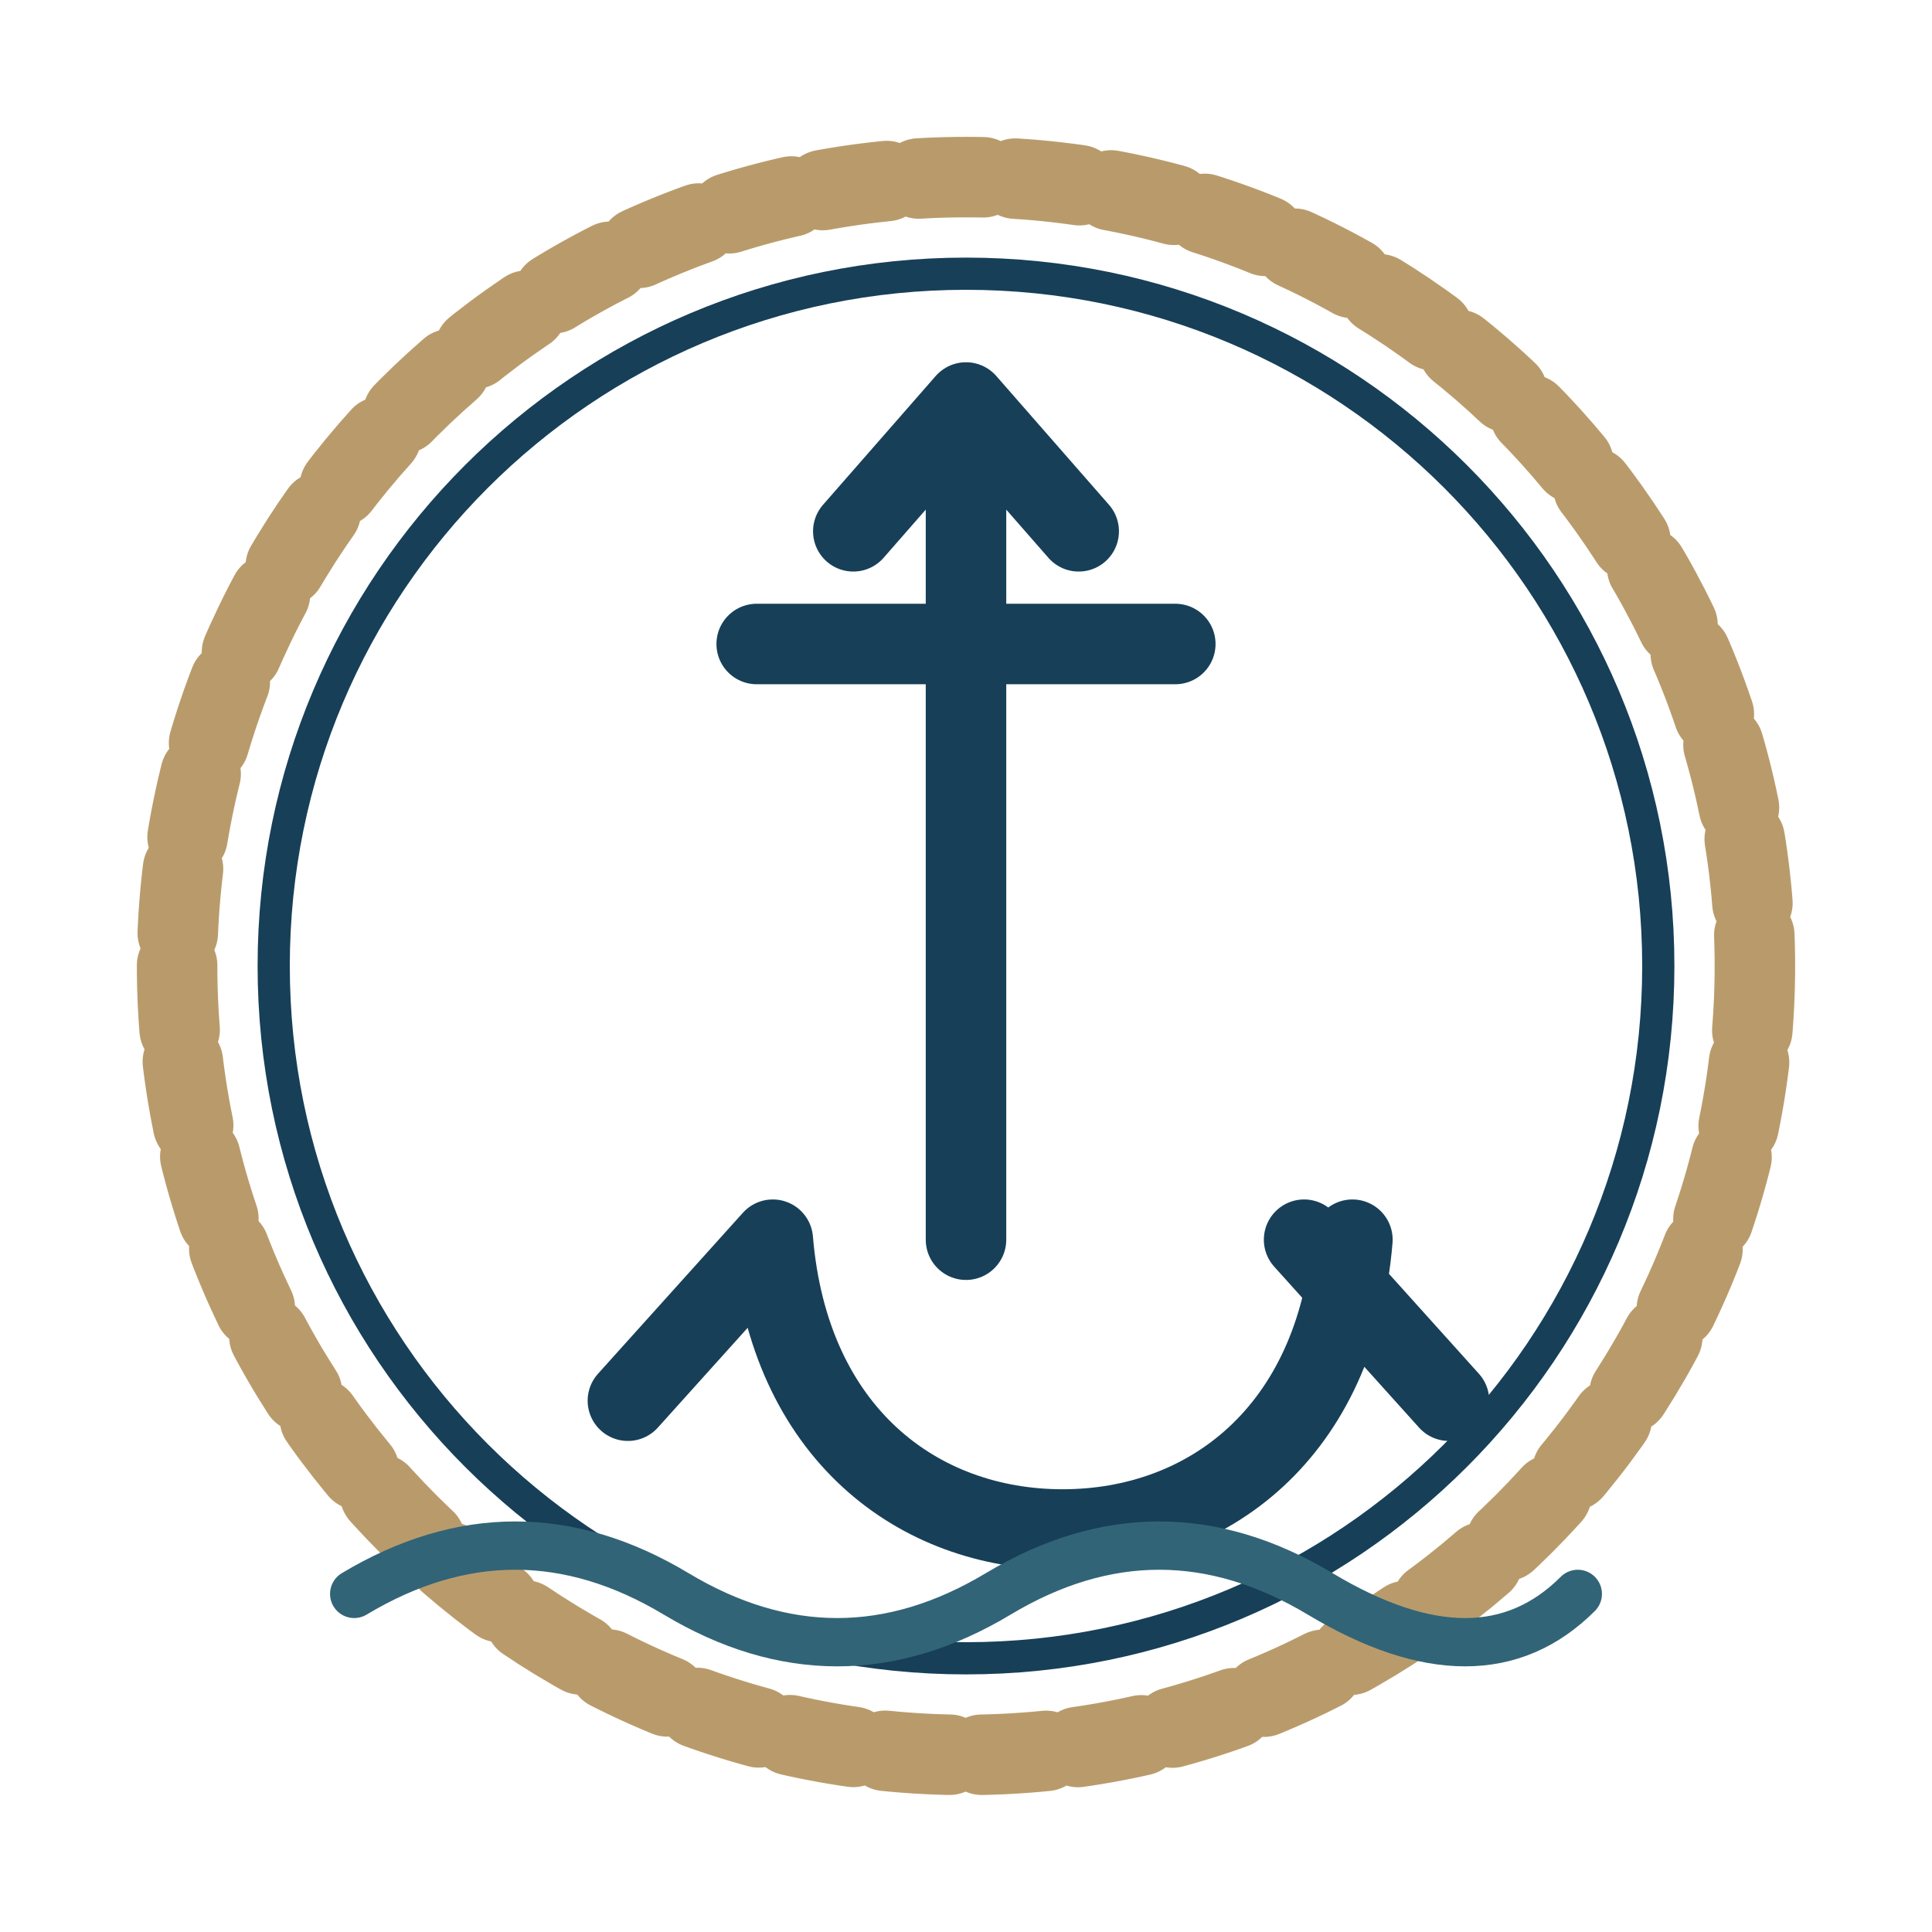
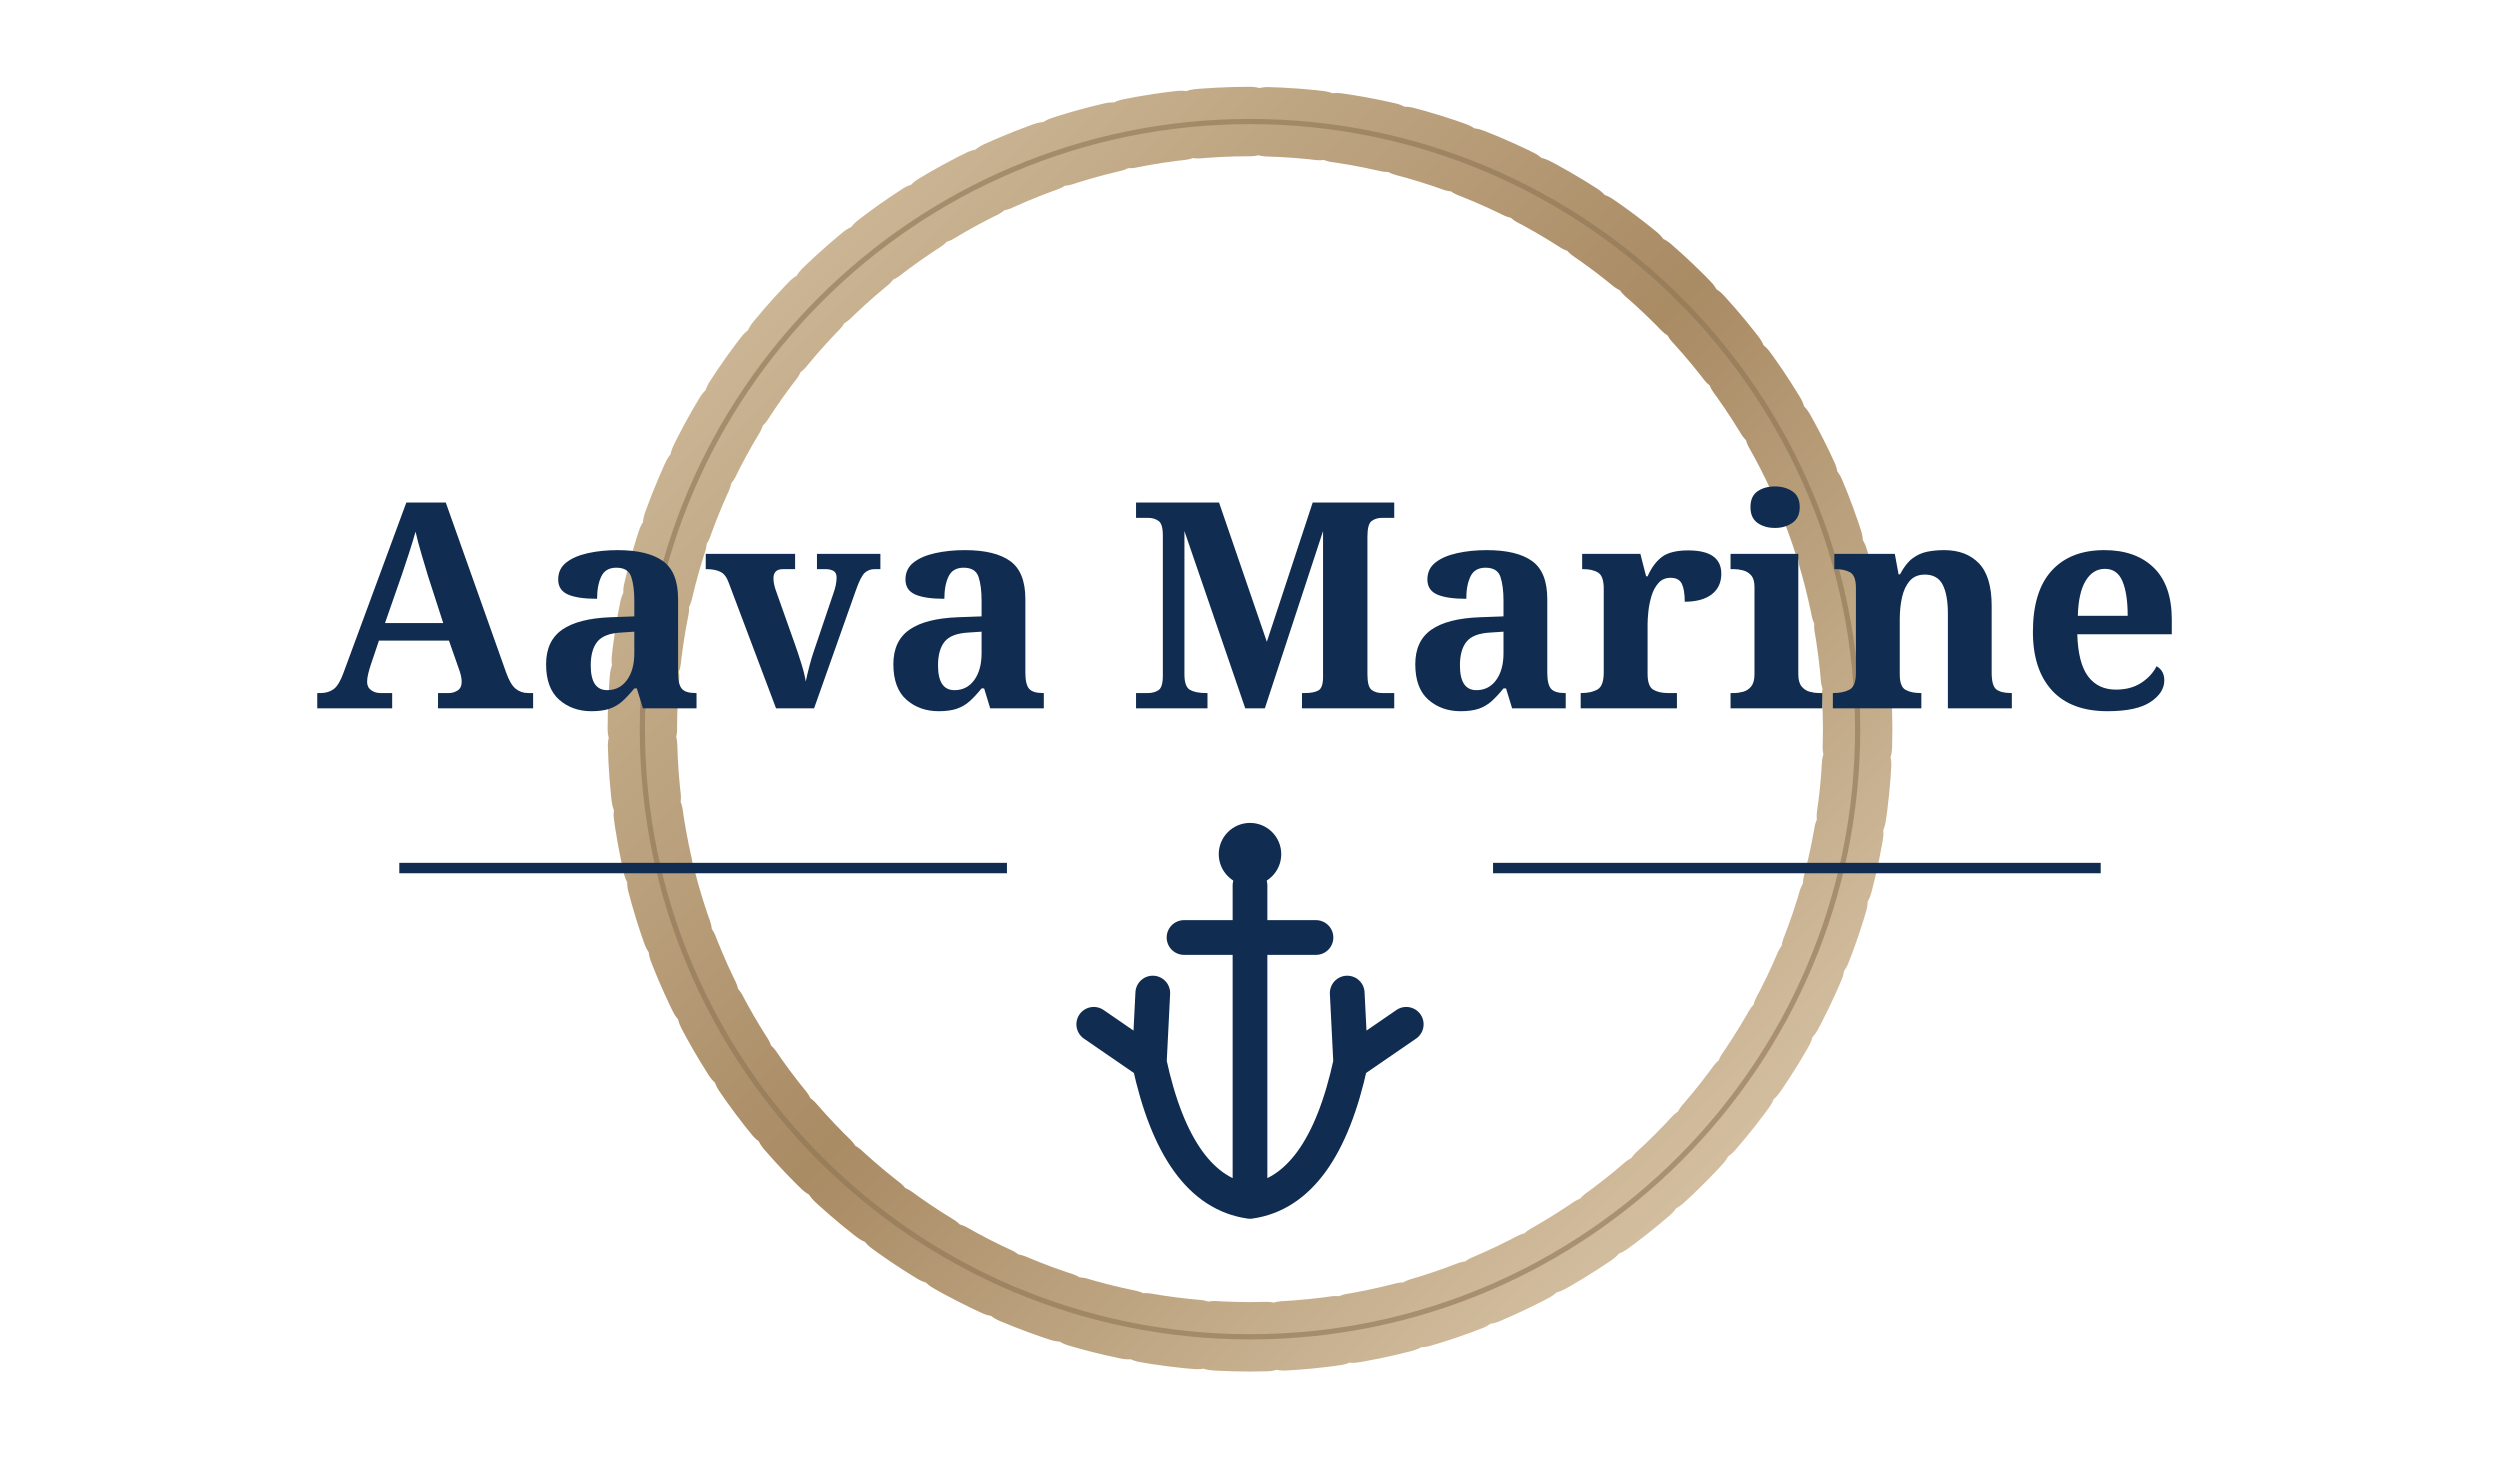
- <svg xmlns="http://www.w3.org/2000/svg" viewBox="0 0 120 120" role="img" aria-label="Aava Marine - köysi ja ankkuri">
-   <circle cx="60" cy="60" r="49" fill="none" stroke="#b99b6b" stroke-width="5" stroke-dasharray="4 2" stroke-linecap="round" />
-   <circle cx="60" cy="60" r="43" fill="none" stroke="#173f58" stroke-width="2" />
-   <path d="M60 25v52m-13-37h26M48 77c1 12 9 18 18 18s17-6 18-18M48 77l-9 10m42-10 9 10M60 25l-7 8m7-8 7 8" fill="none" stroke="#173f58" stroke-width="5" stroke-linecap="round" stroke-linejoin="round" />
-   <path d="M22 99q10-6 20 0t20 0t20 0t16 0" fill="none" stroke="#326477" stroke-width="3" stroke-linecap="round" />
+ <svg xmlns="http://www.w3.org/2000/svg" viewBox="0 0 720 420" role="img" aria-labelledby="title">
+   <defs>
+     <linearGradient id="rope" x1="0" y1="0" x2="1" y2="1">
+       <stop stop-color="#d6c3a4" />
+       <stop offset=".5" stop-color="#a98b64" />
+       <stop offset="1" stop-color="#e0cfb3" />
+     </linearGradient>
+   </defs>
+   <path d="M185 210 A175 175 0 1 1 535 210 A175 175 0 1 1 185 210" fill="none" stroke="url(#rope)" stroke-width="20" stroke-dasharray="15 5" stroke-linecap="round" />
+   <path d="M185 210 A175 175 0 1 1 535 210 A175 175 0 1 1 185 210" fill="none" stroke="#8e7454" stroke-width="1.5" opacity=".6" />
+   <text x="360" y="204" text-anchor="middle" fill="#102c50" font-family="Georgia,serif" font-size="83" font-weight="bold">Aava Marine</text>
+   <path d="M115 250 H290 M430 250 H605" stroke="#102c50" stroke-width="3" />
+   <g transform="translate(360 294)" fill="none" stroke="#102c50" stroke-width="10" stroke-linecap="round" stroke-linejoin="round">
+     <path d="M0 -39 V48 M-19 -24 H19 M-29 12 Q-21 49 0 52 Q21 49 29 12 M-29 12 L-45 1 M-29 12 L-28 -8 M29 12 L45 1 M29 12 L28 -8" />
+     <circle cx="0" cy="-48" r="9" fill="#102c50" stroke="none" />
+   </g>
</svg>
